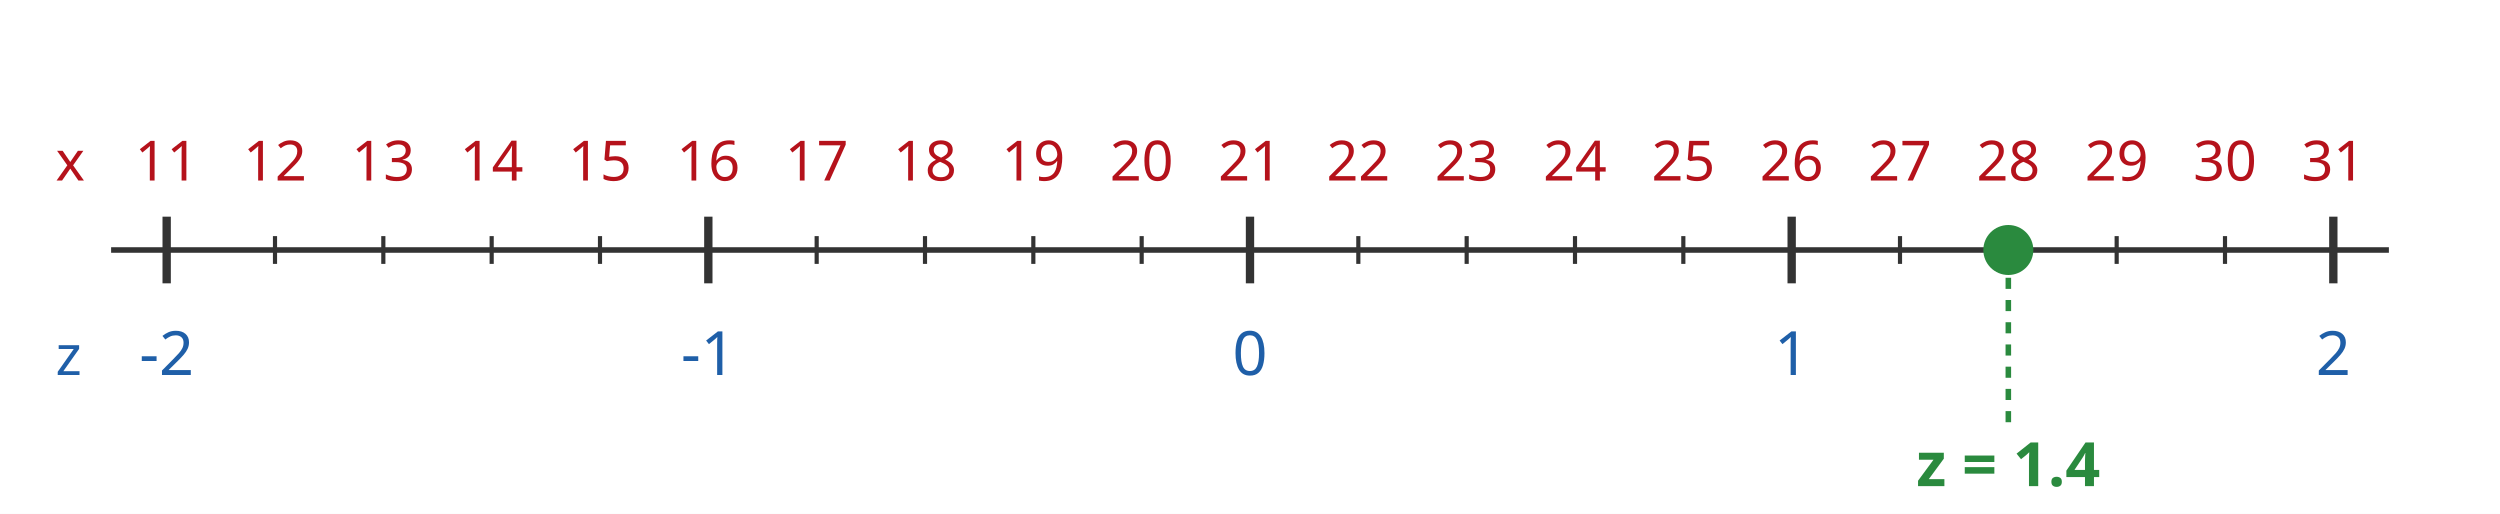
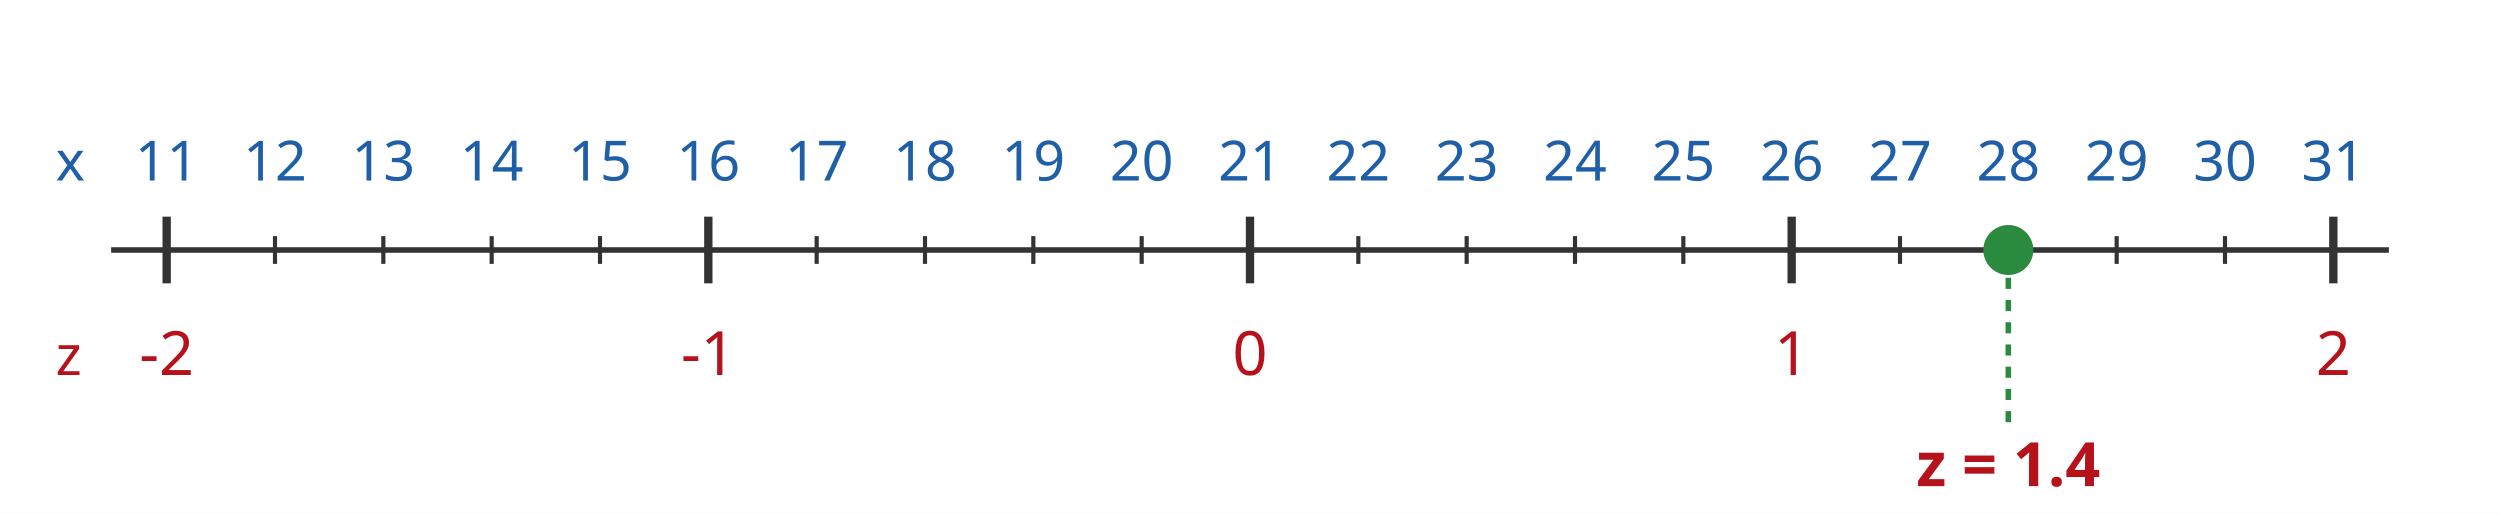
<svg xmlns="http://www.w3.org/2000/svg" viewBox="0 0 900 185" width="900" height="185" font-family="sans-serif">
  <rect width="900" height="185" fill="white" />
-   <text x="20" y="65" font-size="20" fill="#b5121b">x</text>
-   <text x="20" y="135" font-size="20" fill="#1f5fa8">z</text>
+   <text x="20" y="65" font-size="20" fill="#1f5fa8">x</text>
+   <text x="20" y="135" font-size="20" fill="#b5121b">z</text>
  <line x1="40" y1="90" x2="860" y2="90" stroke="#333" stroke-width="2" />
  <line x1="60.0" y1="85" x2="60.0" y2="95" stroke="#333" stroke-width="1.5" />
-   <text x="60.0" y="65" font-size="20" text-anchor="middle" fill="#b5121b">11</text>
+   <text x="60.0" y="65" font-size="20" text-anchor="middle" fill="#1f5fa8">11</text>
  <line x1="99.0" y1="85" x2="99.0" y2="95" stroke="#333" stroke-width="1.5" />
-   <text x="99.0" y="65" font-size="20" text-anchor="middle" fill="#b5121b">12</text>
+   <text x="99.0" y="65" font-size="20" text-anchor="middle" fill="#1f5fa8">12</text>
  <line x1="138.0" y1="85" x2="138.0" y2="95" stroke="#333" stroke-width="1.5" />
-   <text x="138.0" y="65" font-size="20" text-anchor="middle" fill="#b5121b">13</text>
+   <text x="138.0" y="65" font-size="20" text-anchor="middle" fill="#1f5fa8">13</text>
  <line x1="177.0" y1="85" x2="177.0" y2="95" stroke="#333" stroke-width="1.5" />
-   <text x="177.0" y="65" font-size="20" text-anchor="middle" fill="#b5121b">14</text>
+   <text x="177.0" y="65" font-size="20" text-anchor="middle" fill="#1f5fa8">14</text>
  <line x1="216.0" y1="85" x2="216.0" y2="95" stroke="#333" stroke-width="1.5" />
-   <text x="216.0" y="65" font-size="20" text-anchor="middle" fill="#b5121b">15</text>
+   <text x="216.0" y="65" font-size="20" text-anchor="middle" fill="#1f5fa8">15</text>
  <line x1="255.0" y1="85" x2="255.0" y2="95" stroke="#333" stroke-width="1.5" />
-   <text x="255.0" y="65" font-size="20" text-anchor="middle" fill="#b5121b">16</text>
+   <text x="255.0" y="65" font-size="20" text-anchor="middle" fill="#1f5fa8">16</text>
  <line x1="294.0" y1="85" x2="294.0" y2="95" stroke="#333" stroke-width="1.5" />
-   <text x="294.0" y="65" font-size="20" text-anchor="middle" fill="#b5121b">17</text>
+   <text x="294.0" y="65" font-size="20" text-anchor="middle" fill="#1f5fa8">17</text>
  <line x1="333.0" y1="85" x2="333.0" y2="95" stroke="#333" stroke-width="1.5" />
-   <text x="333.0" y="65" font-size="20" text-anchor="middle" fill="#b5121b">18</text>
+   <text x="333.0" y="65" font-size="20" text-anchor="middle" fill="#1f5fa8">18</text>
  <line x1="372.0" y1="85" x2="372.0" y2="95" stroke="#333" stroke-width="1.5" />
-   <text x="372.0" y="65" font-size="20" text-anchor="middle" fill="#b5121b">19</text>
+   <text x="372.0" y="65" font-size="20" text-anchor="middle" fill="#1f5fa8">19</text>
  <line x1="411.0" y1="85" x2="411.0" y2="95" stroke="#333" stroke-width="1.5" />
-   <text x="411.0" y="65" font-size="20" text-anchor="middle" fill="#b5121b">20</text>
+   <text x="411.0" y="65" font-size="20" text-anchor="middle" fill="#1f5fa8">20</text>
  <line x1="450.0" y1="85" x2="450.0" y2="95" stroke="#333" stroke-width="1.5" />
-   <text x="450.0" y="65" font-size="20" text-anchor="middle" fill="#b5121b">21</text>
+   <text x="450.0" y="65" font-size="20" text-anchor="middle" fill="#1f5fa8">21</text>
  <line x1="489.0" y1="85" x2="489.0" y2="95" stroke="#333" stroke-width="1.5" />
-   <text x="489.0" y="65" font-size="20" text-anchor="middle" fill="#b5121b">22</text>
+   <text x="489.0" y="65" font-size="20" text-anchor="middle" fill="#1f5fa8">22</text>
  <line x1="528.0" y1="85" x2="528.0" y2="95" stroke="#333" stroke-width="1.5" />
-   <text x="528.0" y="65" font-size="20" text-anchor="middle" fill="#b5121b">23</text>
+   <text x="528.0" y="65" font-size="20" text-anchor="middle" fill="#1f5fa8">23</text>
  <line x1="567.0" y1="85" x2="567.0" y2="95" stroke="#333" stroke-width="1.5" />
-   <text x="567.0" y="65" font-size="20" text-anchor="middle" fill="#b5121b">24</text>
+   <text x="567.0" y="65" font-size="20" text-anchor="middle" fill="#1f5fa8">24</text>
  <line x1="606.0" y1="85" x2="606.0" y2="95" stroke="#333" stroke-width="1.5" />
-   <text x="606.0" y="65" font-size="20" text-anchor="middle" fill="#b5121b">25</text>
+   <text x="606.0" y="65" font-size="20" text-anchor="middle" fill="#1f5fa8">25</text>
  <line x1="645.0" y1="85" x2="645.0" y2="95" stroke="#333" stroke-width="1.5" />
-   <text x="645.0" y="65" font-size="20" text-anchor="middle" fill="#b5121b">26</text>
+   <text x="645.0" y="65" font-size="20" text-anchor="middle" fill="#1f5fa8">26</text>
  <line x1="684.0" y1="85" x2="684.0" y2="95" stroke="#333" stroke-width="1.5" />
-   <text x="684.0" y="65" font-size="20" text-anchor="middle" fill="#b5121b">27</text>
+   <text x="684.0" y="65" font-size="20" text-anchor="middle" fill="#1f5fa8">27</text>
  <line x1="723.0" y1="85" x2="723.0" y2="95" stroke="#333" stroke-width="1.5" />
-   <text x="723.0" y="65" font-size="20" text-anchor="middle" fill="#b5121b">28</text>
+   <text x="723.0" y="65" font-size="20" text-anchor="middle" fill="#1f5fa8">28</text>
  <line x1="762.0" y1="85" x2="762.0" y2="95" stroke="#333" stroke-width="1.5" />
-   <text x="762.0" y="65" font-size="20" text-anchor="middle" fill="#b5121b">29</text>
+   <text x="762.0" y="65" font-size="20" text-anchor="middle" fill="#1f5fa8">29</text>
  <line x1="801.0" y1="85" x2="801.0" y2="95" stroke="#333" stroke-width="1.5" />
-   <text x="801.0" y="65" font-size="20" text-anchor="middle" fill="#b5121b">30</text>
+   <text x="801.0" y="65" font-size="20" text-anchor="middle" fill="#1f5fa8">30</text>
  <line x1="840.0" y1="85" x2="840.0" y2="95" stroke="#333" stroke-width="1.5" />
-   <text x="840.0" y="65" font-size="20" text-anchor="middle" fill="#b5121b">31</text>
+   <text x="840.0" y="65" font-size="20" text-anchor="middle" fill="#1f5fa8">31</text>
  <line x1="60.0" y1="78" x2="60.0" y2="102" stroke="#333" stroke-width="3" />
-   <text x="60.0" y="135" font-size="22" text-anchor="middle" fill="#1f5fa8">-2</text>
+   <text x="60.0" y="135" font-size="22" text-anchor="middle" fill="#b5121b">-2</text>
  <line x1="255.0" y1="78" x2="255.0" y2="102" stroke="#333" stroke-width="3" />
-   <text x="255.0" y="135" font-size="22" text-anchor="middle" fill="#1f5fa8">-1</text>
+   <text x="255.0" y="135" font-size="22" text-anchor="middle" fill="#b5121b">-1</text>
  <line x1="450.0" y1="78" x2="450.0" y2="102" stroke="#333" stroke-width="3" />
-   <text x="450.0" y="135" font-size="22" text-anchor="middle" fill="#1f5fa8">0</text>
+   <text x="450.0" y="135" font-size="22" text-anchor="middle" fill="#b5121b">0</text>
  <line x1="645.0" y1="78" x2="645.0" y2="102" stroke="#333" stroke-width="3" />
-   <text x="645.0" y="135" font-size="22" text-anchor="middle" fill="#1f5fa8">1</text>
+   <text x="645.0" y="135" font-size="22" text-anchor="middle" fill="#b5121b">1</text>
  <line x1="840.0" y1="78" x2="840.0" y2="102" stroke="#333" stroke-width="3" />
-   <text x="840.0" y="135" font-size="22" text-anchor="middle" fill="#1f5fa8">2</text>
+   <text x="840.0" y="135" font-size="22" text-anchor="middle" fill="#b5121b">2</text>
  <circle cx="723.0" cy="90" r="9" fill="#2a8a3e" />
  <line x1="723.0" y1="100" x2="723.0" y2="152" stroke="#2a8a3e" stroke-width="2" stroke-dasharray="4 4" />
-   <text x="723.0" y="175" font-size="22" font-weight="bold" text-anchor="middle" fill="#2a8a3e">z = 1.4</text>
+   <text x="723.0" y="175" font-size="22" font-weight="bold" text-anchor="middle" fill="#b5121b">z = 1.4</text>
</svg>
